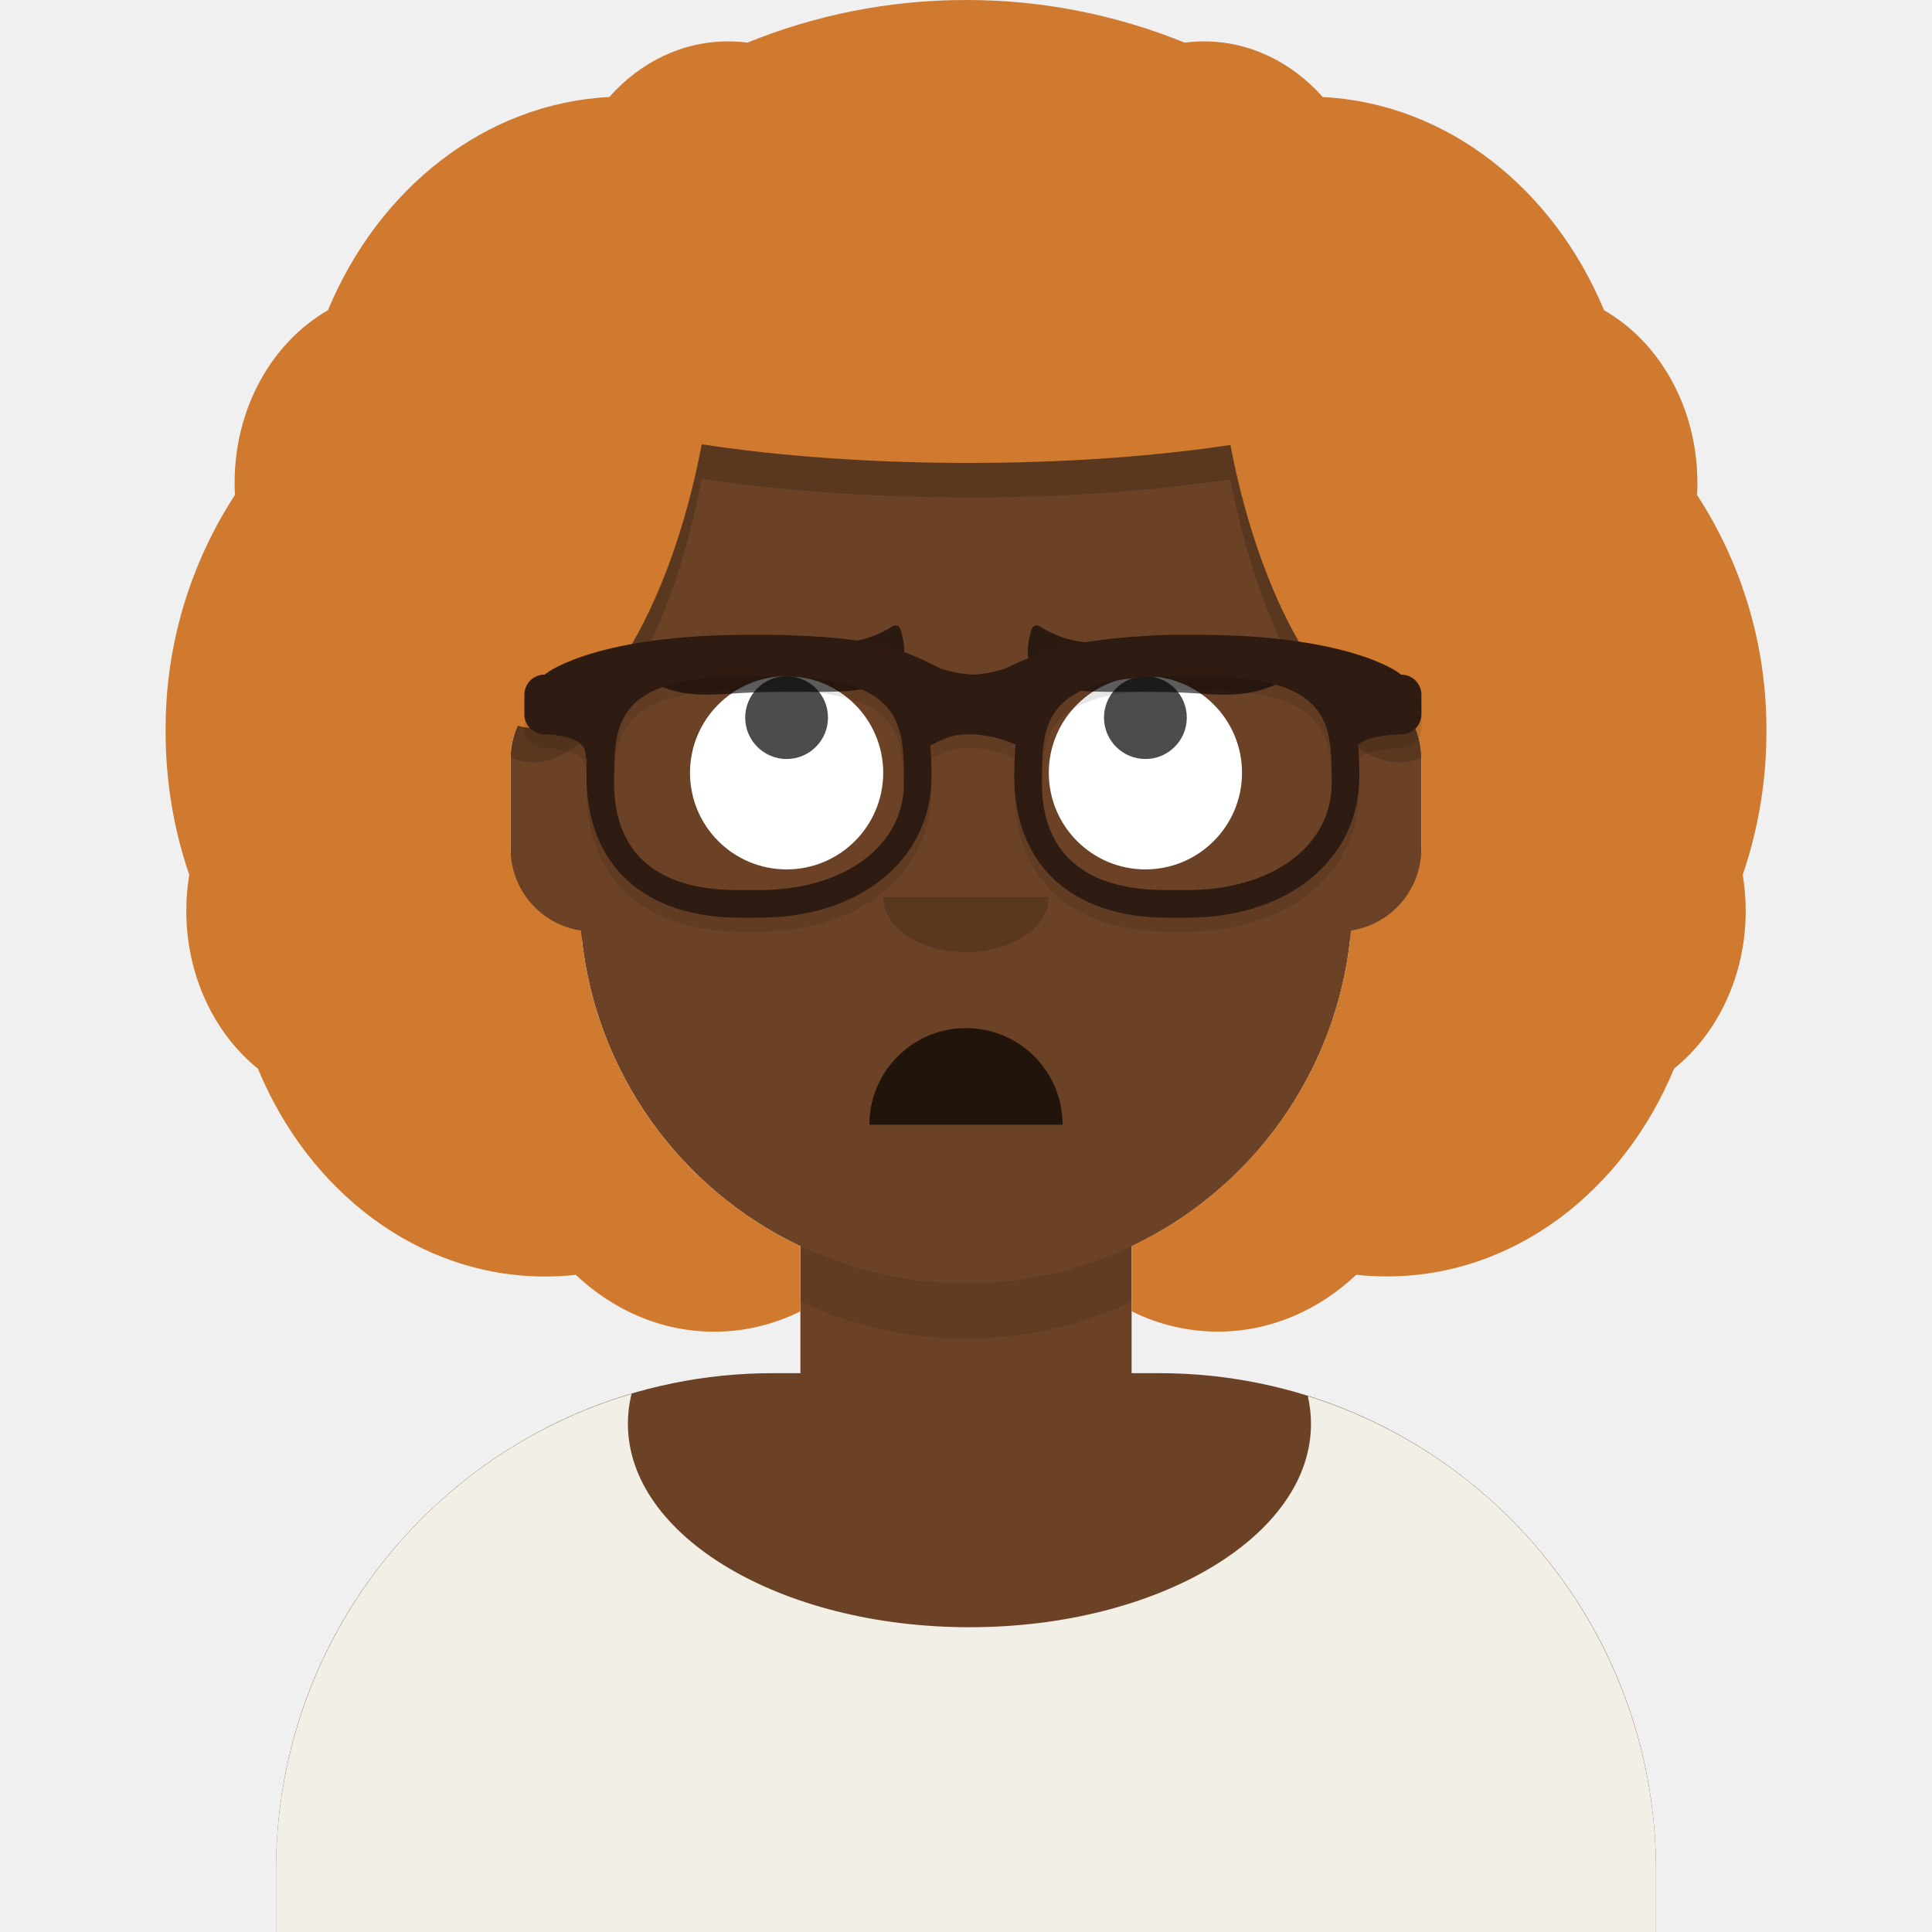
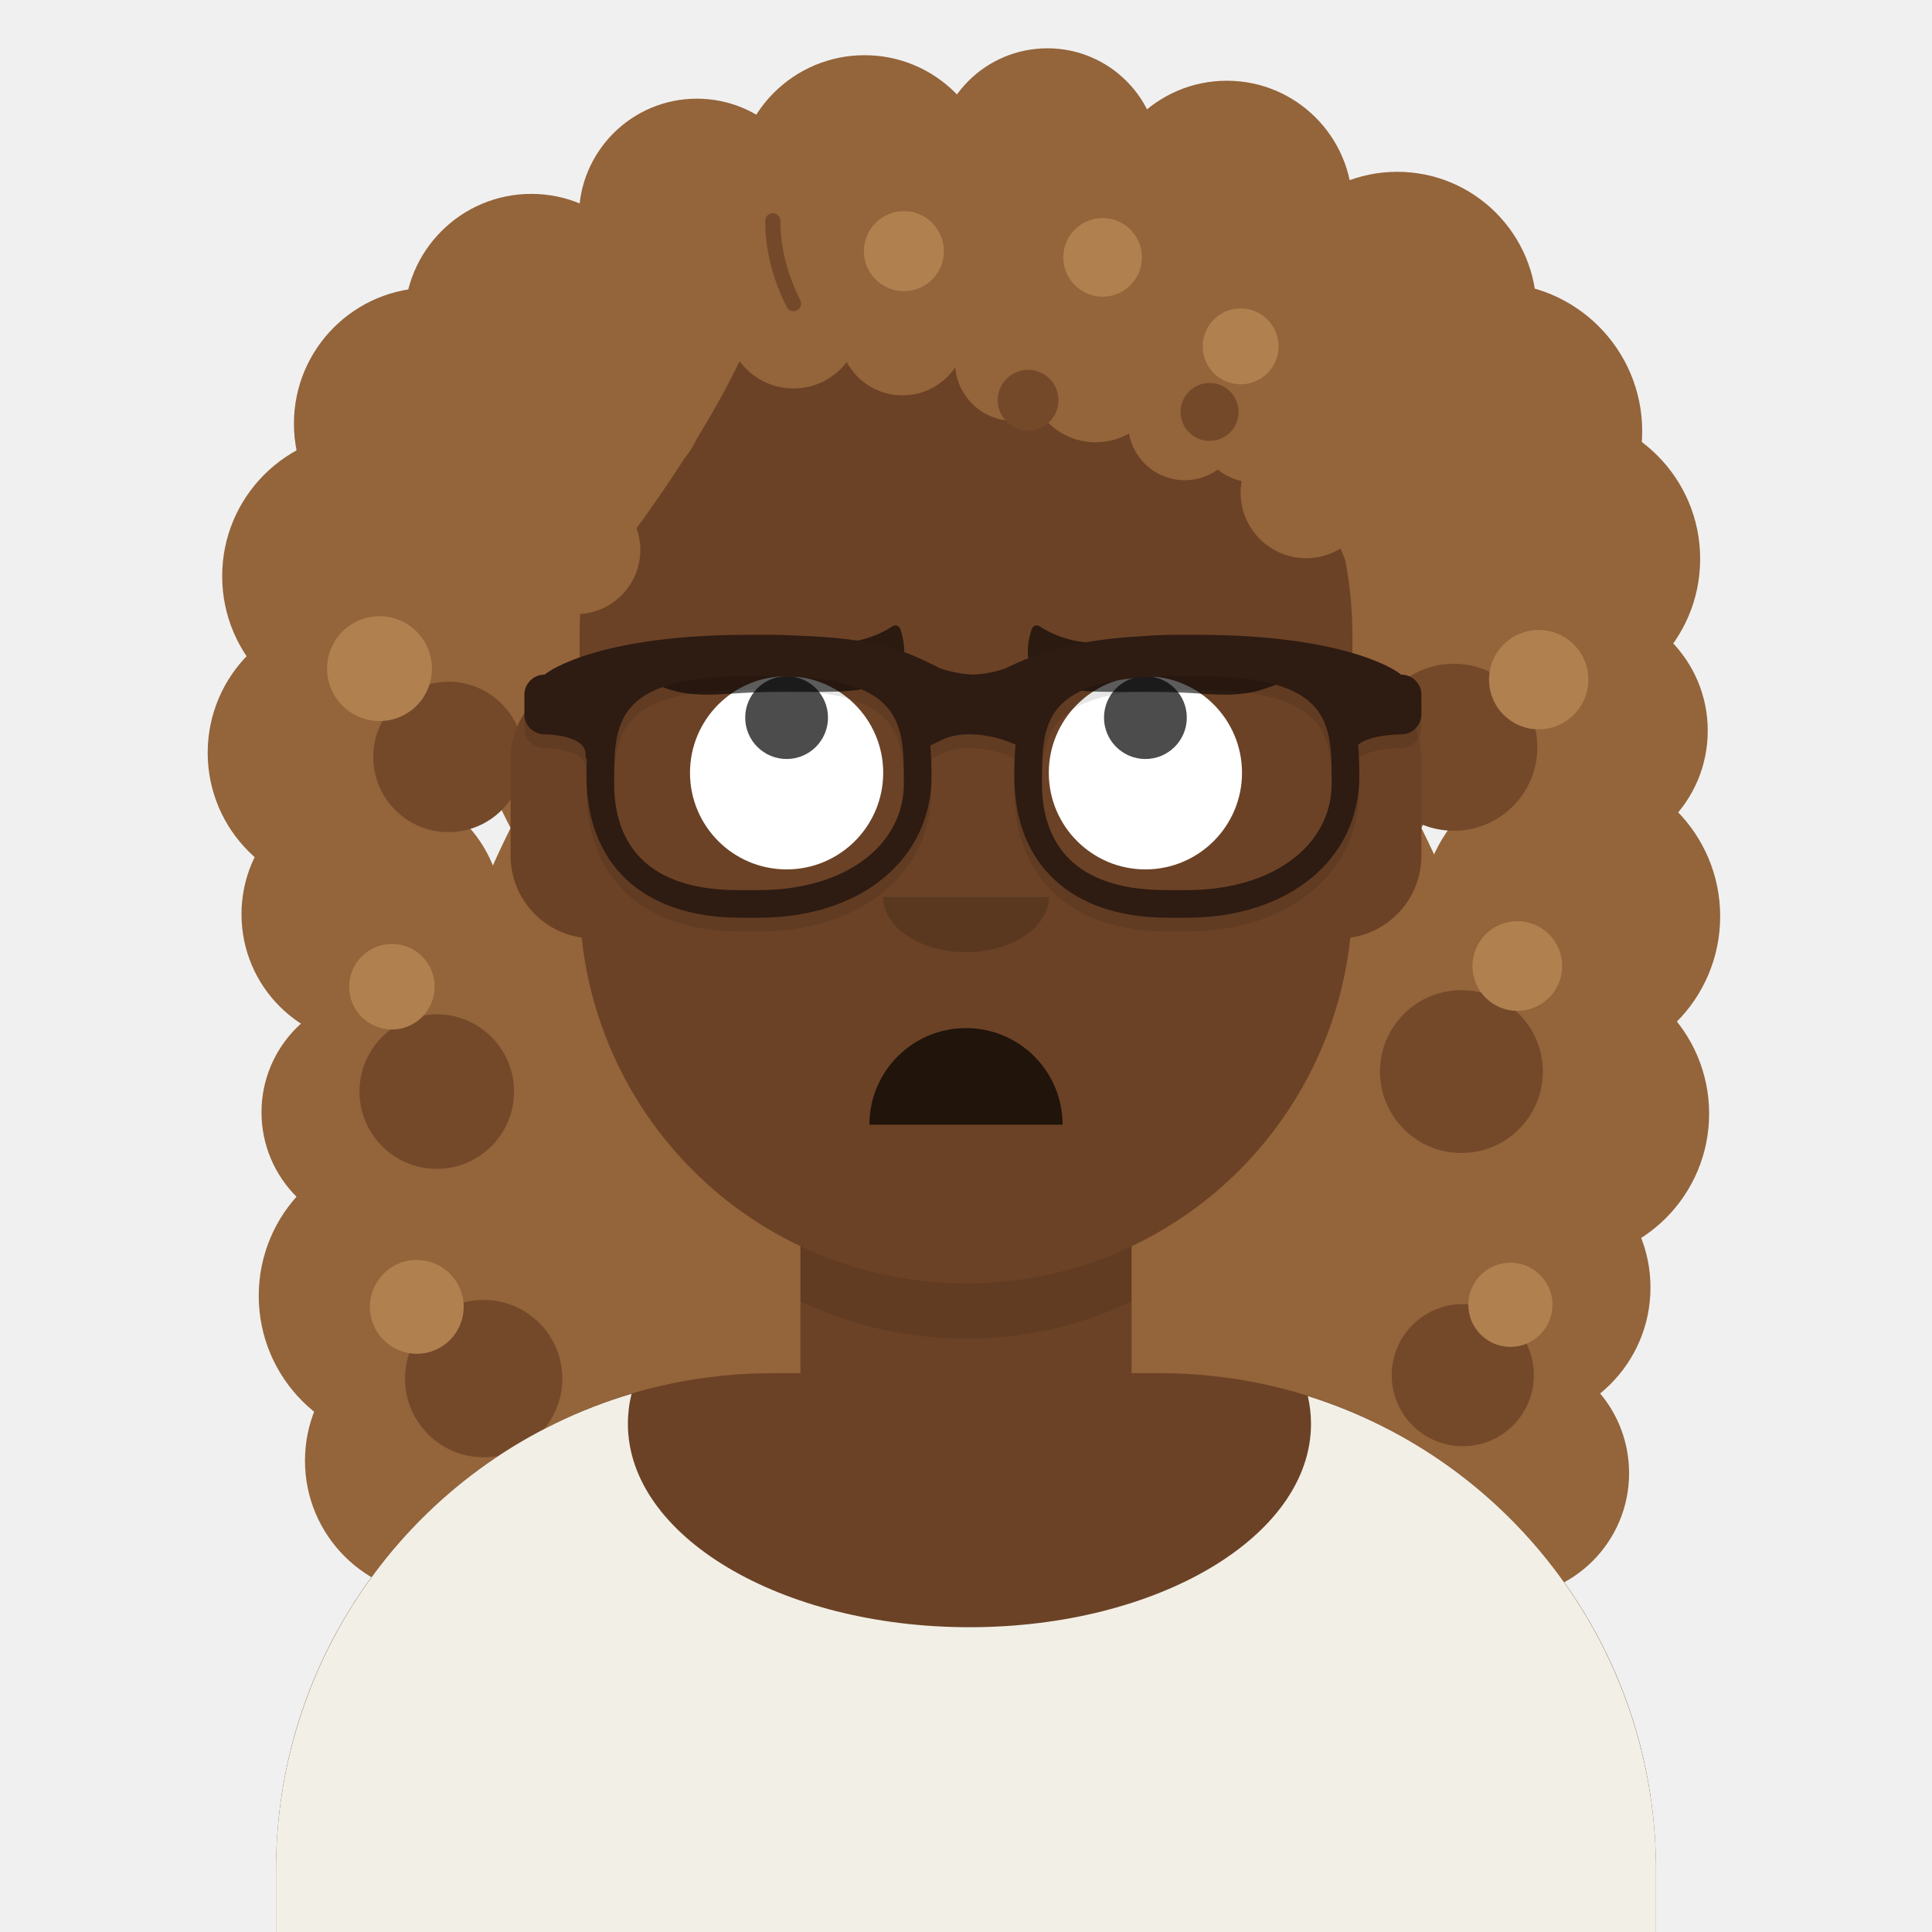
<svg xmlns="http://www.w3.org/2000/svg" viewBox="0 0 280 280" fill="none" shape-rendering="auto" width="280" height="280">
  <mask id="viewboxMask">
    <rect width="280" height="280" rx="0" ry="0" x="0" y="0" fill="#fff" />
  </mask>
  <g mask="url(#viewboxMask)">
+     <g id="hair-back">
+       <path d="M74 120 C48 70 82 28 140 28 C198 28 232 70 206 120 C226 160 224 205 210 232 L70 232 C56 205 54 160 74 120Z" fill="#94643a" />
+       <circle cx="77.0" cy="46.5" r="18.4" fill="#94643a" />
+       <circle cx="62.3" cy="61.4" r="19.7" fill="#94643a" />
+       <circle cx="53.0" cy="83.5" r="20.8" fill="#94643a" />
+       <circle cx="50.3" cy="109.1" r="20.2" fill="#94643a" />
+       <circle cx="53.9" cy="132.5" r="18.9" fill="#94643a" />
+       <circle cx="55.2" cy="161.2" r="17.3" fill="#94643a" />
+       <circle cx="59.1" cy="187.8" r="21.6" fill="#94643a" />
+       <circle cx="63.8" cy="211.7" r="19.6" fill="#94643a" />
+       <circle cx="202.5" cy="45.1" r="20.2" fill="#94643a" />
+       <circle cx="216.5" cy="62.5" r="21.5" fill="#94643a" />
+       <circle cx="225.2" cy="81.0" r="21.2" fill="#94643a" />
+       <circle cx="229.0" cy="105.9" r="18.5" fill="#94643a" />
+       <circle cx="227.6" cy="132.8" r="21.7" fill="#94643a" />
+       <circle cx="226.3" cy="161.4" r="21.4" fill="#94643a" />
+       <circle cx="219.4" cy="186.6" r="19.8" fill="#94643a" />
+       <circle cx="218.1" cy="213.5" r="18.0" fill="#94643a" />
+       <circle cx="101.0" cy="31.4" r="17.1" fill="#94643a" />
+       <circle cx="125.3" cy="26.6" r="18.6" fill="#94643a" />
+       <circle cx="151.8" cy="23.2" r="16.2" fill="#94643a" />
+       <circle cx="177.8" cy="29.9" r="18.2" fill="#94643a" />
+       <circle cx="65.0" cy="109.7" r="10.9" fill="#74492a" />
+       <circle cx="63.3" cy="158.2" r="11.2" fill="#74492a" />
+       <circle cx="70.1" cy="199.8" r="11.4" fill="#74492a" />
+       <circle cx="210.7" cy="108.3" r="12.1" fill="#74492a" />
+       <circle cx="211.8" cy="155.3" r="11.8" fill="#74492a" />
+       <circle cx="212.0" cy="199.3" r="10.3" fill="#74492a" />
+       <circle cx="55.0" cy="96.9" r="7.6" fill="#b0804f" />
+       <circle cx="56.8" cy="143.0" r="6.2" fill="#b0804f" />
+       <circle cx="60.4" cy="189.4" r="6.8" fill="#b0804f" />
+       <circle cx="223.0" cy="98.5" r="7.2" fill="#b0804f" />
+       <circle cx="219.9" cy="140.0" r="6.5" fill="#b0804f" />
+       <circle cx="218.9" cy="189.1" r="6.1" fill="#b0804f" />
+     </g>
    <g transform="translate(8)">
      <path d="M132 36a56 56 0 0 0-56 56v6.17A12 12 0 0 0 66 110v14a12 12 0 0 0 10.3 11.88 56.04 56.04 0 0 0 31.7 44.73v18.4h-4a72 72 0 0 0-72 72v9h200v-9a72 72 0 0 0-72-72h-4v-18.39a56.04 56.04 0 0 0 31.7-44.73A12 12 0 0 0 198 124v-14a12 12 0 0 0-10-11.83V92a56 56 0 0 0-56-56Z" fill="#6b4226" />
      <path d="M108 180.61v8a55.79 55.79 0 0 0 24 5.39c8.59 0 16.73-1.93 24-5.39v-8a55.79 55.79 0 0 1-24 5.39 55.79 55.79 0 0 1-24-5.39Z" fill="#000" fill-opacity=".1" />
      <g transform="translate(0 170)">
        <path d="M132.5 65.83c27.34 0 49.5-13.2 49.5-29.48 0-1.37-.16-2.7-.46-4.02A72.03 72.03 0 0 1 232 101.05V110H32v-8.95A72.03 72.03 0 0 1 83.53 32a18 18 0 0 0-.53 4.35c0 16.28 22.16 29.48 49.5 29.48Z" fill="#f2efe6" />
      </g>
      <g transform="translate(78 134)">
        <path fill-rule="evenodd" clip-rule="evenodd" d="M40 29a14 14 0 1 1 28 0" fill="#000" fill-opacity=".7" />
      </g>
      <g transform="translate(104 122)">
        <path fill-rule="evenodd" clip-rule="evenodd" d="M16 8c0 4.42 5.37 8 12 8s12-3.58 12-8" fill="#000" fill-opacity=".16" />
      </g>
      <g transform="translate(76 90)">
        <path d="M44 22a14 14 0 1 1-28 0 14 14 0 0 1 28 0ZM96 22a14 14 0 1 1-28 0 14 14 0 0 1 28 0Z" fill="#fff" />
        <path d="M36 14a6 6 0 1 1-12 0 6 6 0 0 1 12 0ZM88 14a6 6 0 1 1-12 0 6 6 0 0 1 12 0Z" fill="#000" fill-opacity=".7" />
      </g>
      <g transform="translate(76 82)">
        <path d="M38.66 11.1c-5 .35-9.92.08-14.92-.13-3.83-.16-7.72-.68-11.37 1.01-.7.32-4.53 2.28-4.44 3.35.07.85 3.93 2.2 4.63 2.44 3.67 1.29 7.18.9 10.95.66 4.64-.27 9.25-.07 13.87-.2 3.12-.1 7.92-.63 9.46-4.4.46-1.14.1-3.42-.36-4.66-.19-.5-.72-.69-1.13-.4a15.04 15.04 0 0 1-6.68 2.32ZM73.34 11.1c5 .35 9.92.08 14.92-.13 3.83-.16 7.72-.68 11.37 1.01.7.32 4.53 2.28 4.44 3.35-.07.85-3.93 2.2-4.63 2.44-3.67 1.29-7.18.9-10.95.66-4.63-.27-9.24-.07-13.86-.2-3.12-.1-7.92-.63-9.46-4.4-.46-1.14-.1-3.42.36-4.66.18-.5.72-.69 1.13-.4a15.04 15.04 0 0 0 6.68 2.32Z" fill-rule="evenodd" clip-rule="evenodd" fill="#000" fill-opacity=".6" />
      </g>
-       <g transform="translate(-1)">
-         <path d="M94.7 69.39c-4.62 24.47-16 42.72-25.74 41a7.49 7.49 0 0 1-1.96-.63V89a65.93 65.93 0 0 1 28.4-54.24c.48 2.39.83 4.99 1.05 7.77a262.85 262.85 0 0 1 36.9-2.44c13.27 0 25.67.85 36.22 2.34.22-2.74.57-5.3 1.05-7.67A65.92 65.92 0 0 1 199 89v20.76c-.62.3-1.28.52-1.95.63-9.72 1.72-21.09-16.48-25.73-40.9a260.5 260.5 0 0 1-37.97 2.59c-14.3 0-27.6-1-38.65-2.7Z" fill="#000" fill-opacity=".16" />
-         <path d="M133 0c-11.21 0-21.9 2.2-31.69 6.18-.92-.12-1.86-.18-2.81-.18-6.7 0-12.77 3.07-17.2 8.06-18.04.93-33.46 13.3-40.77 30.9C32.5 49.56 27 59.04 27 70c0 .58.02 1.15.05 1.73A62.11 62.11 0 0 0 17 106c0 7.33 1.21 14.34 3.43 20.78-.28 1.69-.43 3.44-.43 5.22 0 9.45 4.1 17.81 10.38 22.88C37.74 172.68 53.6 185 72 185c1.5 0 2.98-.08 4.44-.24C81.9 189.9 88.88 193 96.5 193c4.44 0 8.67-1.05 12.5-2.95v-9.44a56.03 56.03 0 0 1-31.8-45.74A12 12 0 0 1 67 123v-13c0-1.72.36-3.36 1.02-4.84.3.1.62.18.94.23 9.73 1.72 21.12-16.53 25.74-41 11.05 1.7 24.35 2.7 38.65 2.7 14.02 0 27.06-.96 37.97-2.6 4.64 24.41 16.01 42.6 25.73 40.9.32-.06.63-.14.94-.23a11.96 11.96 0 0 1 1 4.83v13a12 12 0 0 1-10.2 11.87A56.03 56.03 0 0 1 157 180.6v9.44a28.06 28.06 0 0 0 12.5 2.95c7.62 0 14.61-3.1 20.06-8.24 1.46.16 2.94.24 4.44.24 18.39 0 34.26-12.32 41.62-30.12C241.9 149.81 246 141.45 246 132c0-1.78-.15-3.53-.43-5.22A63.91 63.91 0 0 0 249 106a62.11 62.11 0 0 0-10.05-34.27c.04-.58.05-1.15.05-1.73 0-10.96-5.5-20.44-13.53-25.04-7.31-17.6-22.73-29.97-40.77-30.9C180.27 9.07 174.2 6 167.5 6c-.95 0-1.89.06-2.81.18A83.76 83.76 0 0 0 133 0Z" fill="#cf7a2e" />
-       </g>
+       <g transform="translate(-1)" />
      <g transform="translate(49 72)" />
      <g transform="translate(62 42)">
        <g fill-rule="evenodd" clip-rule="evenodd">
          <path d="M38.5 52c-21.3 0-28.85 5.1-29.55 5.77A2.92 2.92 0 0 0 6 60.66v2.88c0 1.6 1.32 2.89 2.95 2.89 0 0 5.91 0 5.91 2.88 0 .44.07.65.19.68-.04.82-.05 1.66-.05 2.5C15 85.34 23.31 93 37.24 93H40c14.72 0 25-8.43 25-20.5 0-1.5-.04-3-.17-4.46l1.58-.77c.58-.29 1.21-.5 1.9-.64 1.85-.38 3.95-.22 5.99.28.73.18 1.26.35 1.5.45l1.38.55c-.14 1.5-.18 3.04-.18 4.6C77 85.34 85.31 93 99.24 93H102c14.72 0 25-8.43 25-20.5 0-1.54-.04-3.07-.18-4.56 1.74-1.51 6.22-1.51 6.22-1.51a2.92 2.92 0 0 0 2.96-2.89v-2.88c0-1.6-1.32-2.89-2.96-2.89-.69-.67-8.25-5.77-29.54-5.77H100.53c-1.8 0-3.44.07-4.97.2-9.54.54-14.68 2.15-19.92 4.7a17 17 0 0 1-4.56.87 17.01 17.01 0 0 1-4.81-.91l-.42-.2v-.01c-4.94-2.42-8.43-4.13-20.78-4.55a61.2 61.2 0 0 0-3.6-.1H38.5ZM19 73.5C19 64.84 19 58 38.39 58h3.22C61 58 61 64.84 61 73.5 61 82.63 52.36 89 40 89h-3.03C22.12 89 19 80.57 19 73.5Zm62 0c0-8.66 0-15.5 19.39-15.5h3.22C123 58 123 64.84 123 73.5c0 9.13-8.64 15.5-21 15.5h-3.03C84.12 89 81 80.57 81 73.5Z" fill="#000" fill-opacity=".1" />
          <path d="M38.5 50c-21.3 0-28.85 5.1-29.55 5.77A2.92 2.92 0 0 0 6 58.66v2.88c0 1.6 1.32 2.89 2.95 2.89 0 0 5.91 0 5.91 2.88 0 .44.07.65.19.68-.04.82-.05 1.66-.05 2.5C15 83.34 23.31 91 37.24 91H40c14.72 0 25-8.43 25-20.5 0-1.5-.04-3-.17-4.46l1.58-.77c.58-.29 1.21-.5 1.9-.64 1.85-.38 3.95-.22 5.99.28.73.18 1.26.35 1.5.45l1.38.55c-.14 1.5-.18 3.04-.18 4.6C77 83.34 85.31 91 99.24 91H102c14.72 0 25-8.43 25-20.5 0-1.54-.04-3.07-.18-4.56 1.74-1.51 6.22-1.51 6.22-1.51a2.92 2.92 0 0 0 2.96-2.89v-2.88c0-1.6-1.32-2.89-2.96-2.89-.69-.67-8.25-5.77-29.54-5.77H100.53c-1.8 0-3.44.07-4.97.2-9.54.54-14.68 2.15-19.92 4.7a17 17 0 0 1-4.56.87 17.01 17.01 0 0 1-4.81-.91l-.42-.2v-.01c-4.94-2.42-8.43-4.13-20.78-4.55a61.2 61.2 0 0 0-3.6-.1H38.5ZM19 71.5C19 62.84 19 56 38.39 56h3.22C61 56 61 62.84 61 71.5 61 80.63 52.36 87 40 87h-3.03C22.12 87 19 78.57 19 71.5Zm62 0c0-8.66 0-15.5 19.39-15.5h3.22C123 56 123 62.84 123 71.5c0 9.13-8.64 15.5-21 15.5h-3.03C84.12 87 81 78.57 81 71.5Z" fill="#2e1b12" />
        </g>
      </g>
    </g>
+     <g id="hair-front">
+       <path d="M82 90 C74 58 98 34 140 34 C182 34 206 58 198 90 C194 76 188 66 178 60 C152 56 130 48 112 40 C108 54 98 70 82 90Z" fill="#94643a" />
+       <circle cx="115.0" cy="46.6" r="9.7" fill="#94643a" />
+       <circle cx="130.8" cy="48.1" r="9.2" fill="#94643a" />
+       <circle cx="146.9" cy="52.5" r="8.5" fill="#94643a" />
+       <circle cx="158.8" cy="54.3" r="9.8" fill="#94643a" />
+       <circle cx="171.7" cy="61.4" r="8.2" fill="#94643a" />
+       <circle cx="181.7" cy="61.6" r="8.3" fill="#94643a" />
+       <circle cx="189.3" cy="71.4" r="9.5" fill="#94643a" />
+       <circle cx="99.0" cy="46.1" r="9.6" fill="#94643a" />
+       <circle cx="91.8" cy="59.8" r="9.9" fill="#94643a" />
+       <circle cx="87.5" cy="65.7" r="8.2" fill="#94643a" />
+       <circle cx="83.5" cy="79.7" r="9.3" fill="#94643a" />
+       <circle cx="119.0" cy="33.3" r="14.5" fill="#94643a" />
+       <circle cx="148.8" cy="30.6" r="14.5" fill="#94643a" />
+       <circle cx="168.7" cy="34.0" r="14.5" fill="#94643a" />
+       <circle cx="187.9" cy="46.9" r="14.3" fill="#94643a" />
+       <circle cx="101.8" cy="33.7" r="14.1" fill="#94643a" />
+       <circle cx="88.3" cy="51.3" r="12.3" fill="#94643a" />
+       <circle cx="131.0" cy="36.4" r="5.8" fill="#b0804f" />
+       <circle cx="159.8" cy="37.3" r="5.7" fill="#b0804f" />
+       <circle cx="179.8" cy="50.2" r="5.5" fill="#b0804f" />
+       <circle cx="149.0" cy="58.0" r="4.4" fill="#74492a" />
+       <circle cx="175.3" cy="59.7" r="4.2" fill="#74492a" />
+       <path d="M112 32 C112 36 113 40 115 44" stroke="#74492a" stroke-width="2.2" stroke-linecap="round" />
+     </g>
  </g>
</svg>
